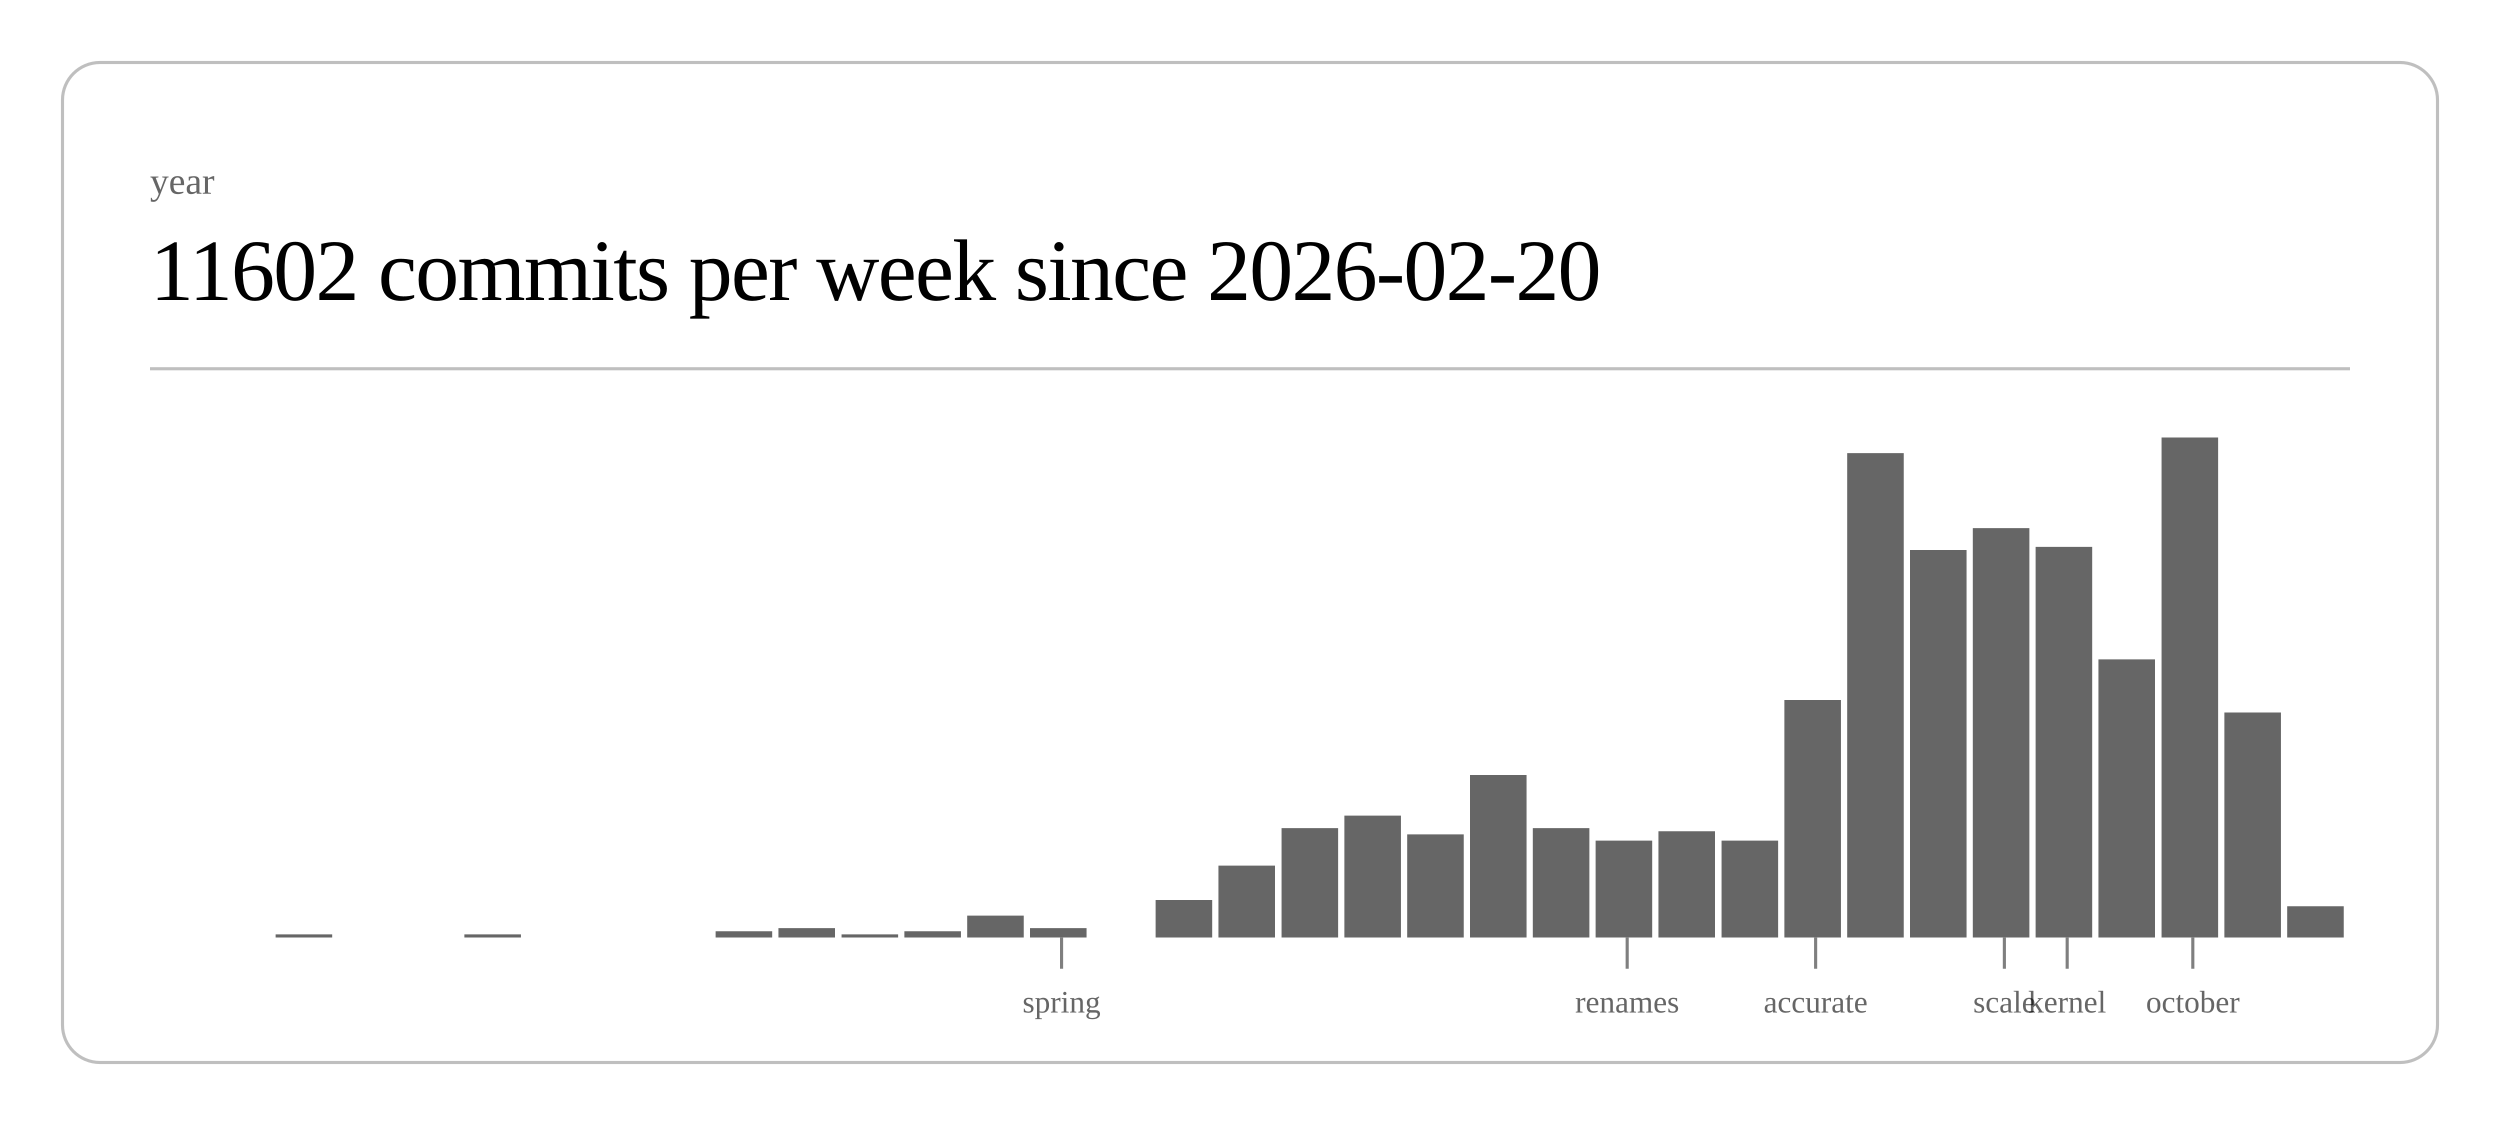
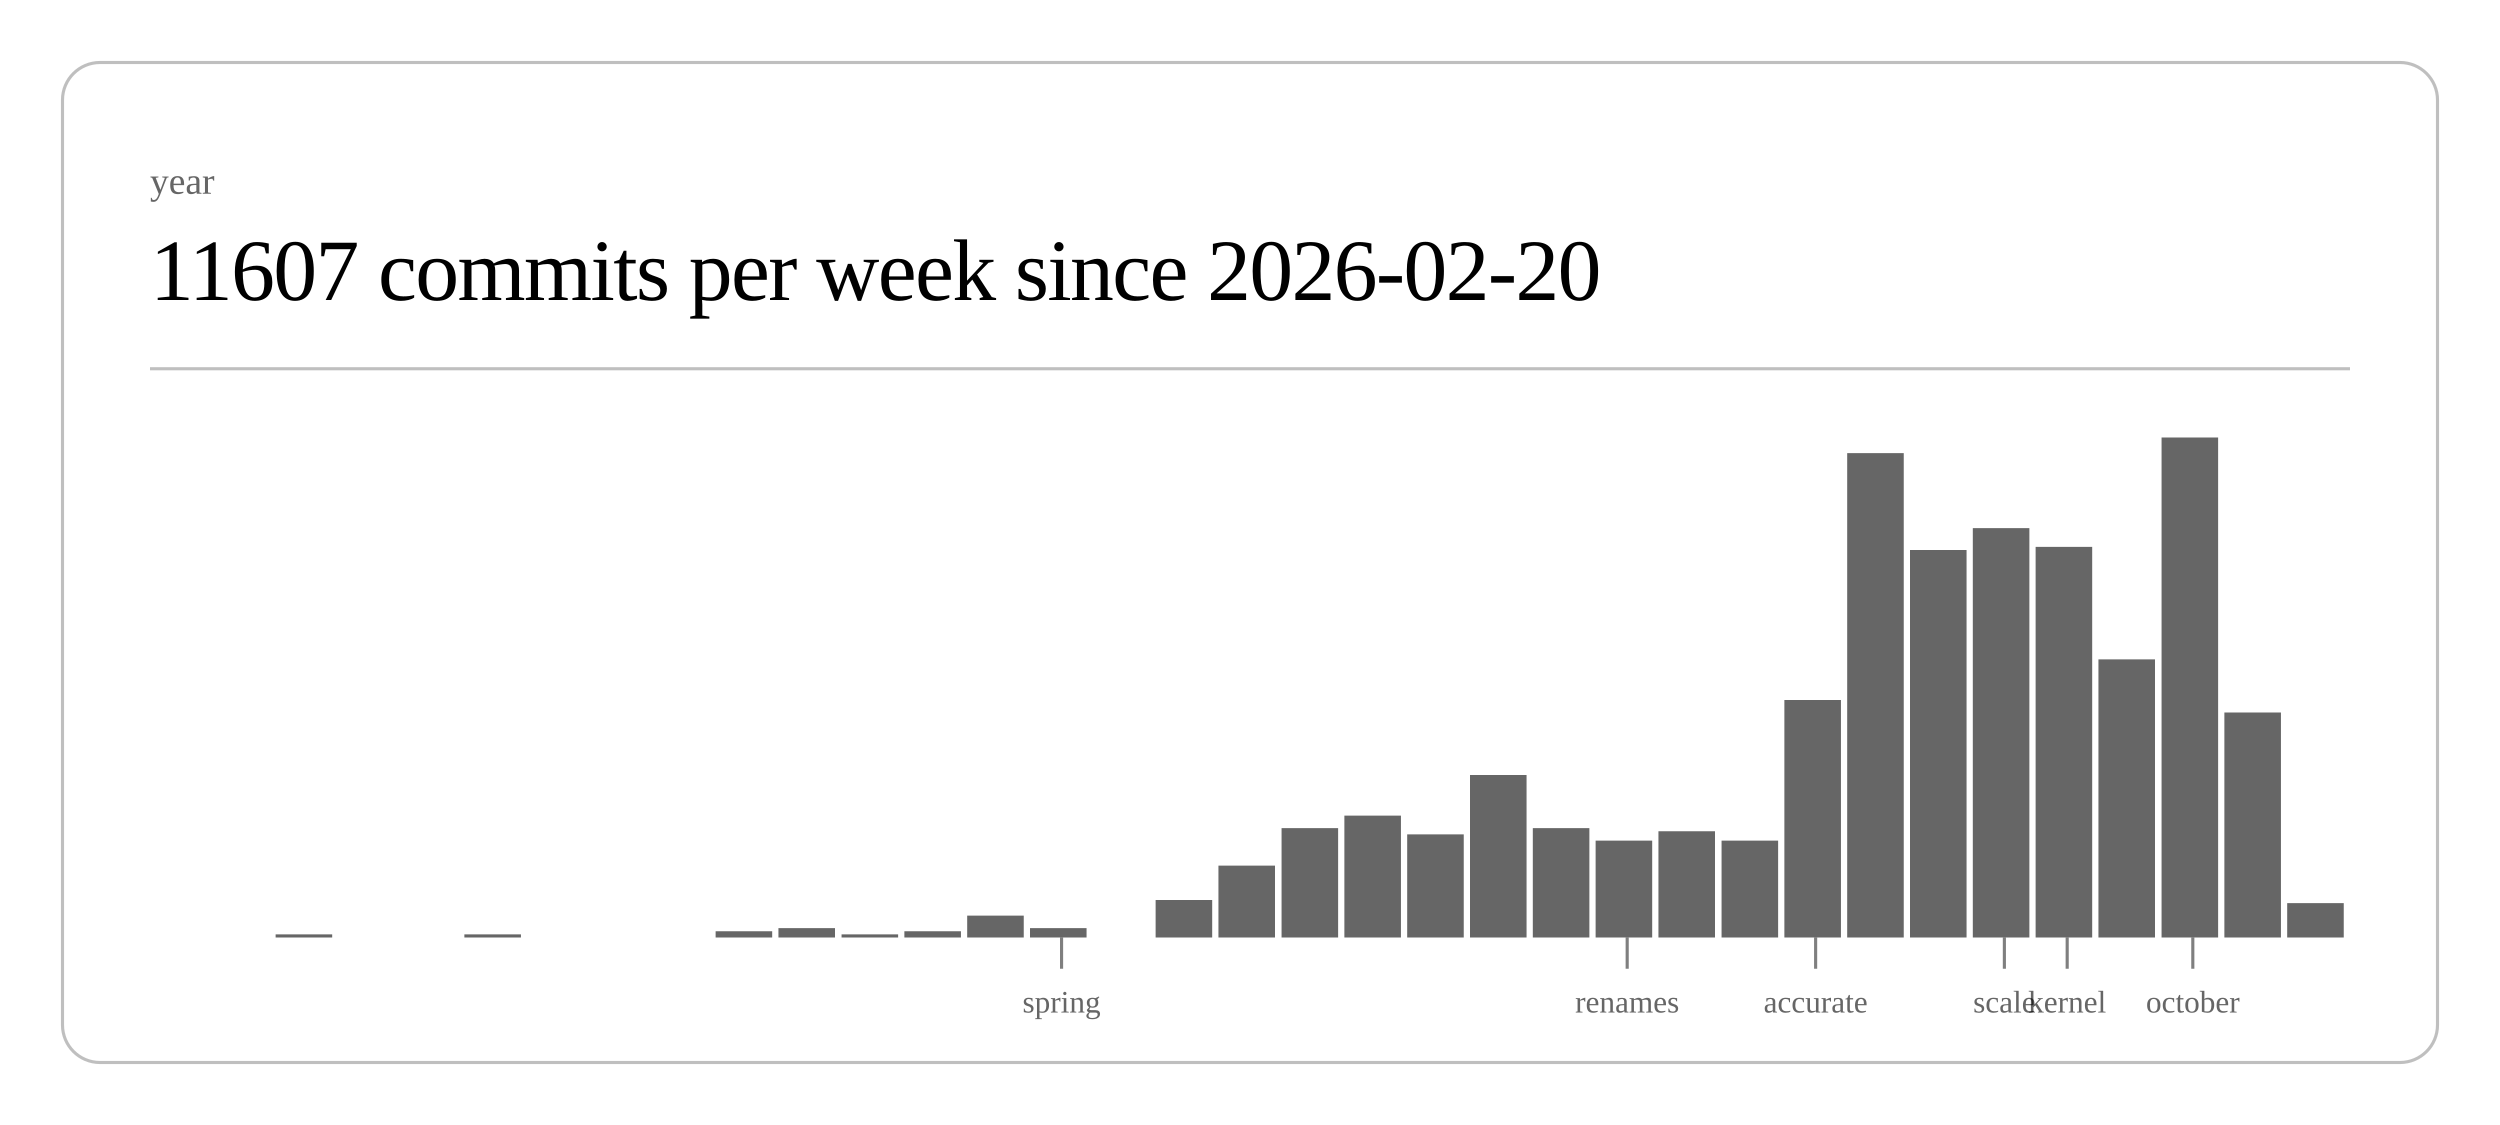
<svg xmlns="http://www.w3.org/2000/svg" class="post-header-svg" viewBox="0 0 800 360" width="800" height="360">
  <rect x="20" y="20" width="760" height="320" rx="12" ry="12" fill="none" stroke="currentColor" stroke-width="1" opacity="0.25" />
  <text fill="currentColor" x="48" y="62" font-size="12" opacity="0.6">year</text>
-   <text fill="currentColor" x="48" y="96" font-size="28" font-weight="300" letter-spacing="-0.5">11602 commits per week since 2026-02-20</text>
+   <text fill="currentColor" x="48" y="96" font-size="28" font-weight="300" letter-spacing="-0.5">11607 commits per week since 2026-02-20</text>
  <line stroke="currentColor" x1="48" y1="118" x2="752" y2="118" stroke-width="1" opacity="0.25" />
  <rect x="88.2" y="299" width="18.1" height="1" fill="currentColor" opacity="0.6" />
  <rect x="148.6" y="299" width="18.1" height="1" fill="currentColor" opacity="0.6" />
  <rect x="229.0" y="298" width="18.1" height="2" fill="currentColor" opacity="0.6" />
  <rect x="249.1" y="297" width="18.1" height="3" fill="currentColor" opacity="0.6" />
  <rect x="269.3" y="299" width="18.1" height="1" fill="currentColor" opacity="0.6" />
  <rect x="289.4" y="298" width="18.1" height="2" fill="currentColor" opacity="0.6" />
  <rect x="309.5" y="293" width="18.1" height="7" fill="currentColor" opacity="0.6" />
  <rect x="329.6" y="297" width="18.1" height="3" fill="currentColor" opacity="0.6" />
  <rect x="369.8" y="288" width="18.1" height="12" fill="currentColor" opacity="0.6" />
  <rect x="389.9" y="277" width="18.1" height="23" fill="currentColor" opacity="0.6" />
  <rect x="410.1" y="265" width="18.1" height="35" fill="currentColor" opacity="0.6" />
  <rect x="430.2" y="261" width="18.1" height="39" fill="currentColor" opacity="0.6" />
  <rect x="450.3" y="267" width="18.1" height="33" fill="currentColor" opacity="0.6" />
  <rect x="470.4" y="248" width="18.1" height="52" fill="currentColor" opacity="0.6" />
  <rect x="490.5" y="265" width="18.1" height="35" fill="currentColor" opacity="0.6" />
  <rect x="510.6" y="269" width="18.1" height="31" fill="currentColor" opacity="0.6" />
  <rect x="530.7" y="266" width="18.1" height="34" fill="currentColor" opacity="0.6" />
  <rect x="550.9" y="269" width="18.1" height="31" fill="currentColor" opacity="0.6" />
  <rect x="571.0" y="224" width="18.1" height="76" fill="currentColor" opacity="0.6" />
  <rect x="591.1" y="145" width="18.1" height="155" fill="currentColor" opacity="0.6" />
  <rect x="611.2" y="176" width="18.1" height="124" fill="currentColor" opacity="0.6" />
  <rect x="631.3" y="169" width="18.1" height="131" fill="currentColor" opacity="0.6" />
  <rect x="651.4" y="175" width="18.1" height="125" fill="currentColor" opacity="0.6" />
  <rect x="671.5" y="211" width="18.1" height="89" fill="currentColor" opacity="0.6" />
  <rect x="691.7" y="140" width="18.1" height="160" fill="currentColor" opacity="0.6" />
  <rect x="711.8" y="228" width="18.1" height="72" fill="currentColor" opacity="0.6" />
-   <rect x="731.9" y="290" width="18.1" height="10" fill="currentColor" opacity="0.6" />
+   <rect x="731.9" y="289" width="18.1" height="11" fill="currentColor" opacity="0.6" />
  <line stroke="currentColor" x1="339.7" y1="300" x2="339.7" y2="310" stroke-width="1" opacity="0.5" />
  <text fill="currentColor" x="339.7" y="324" font-size="10" opacity="0.6" text-anchor="middle">spring</text>
  <line stroke="currentColor" x1="520.7" y1="300" x2="520.7" y2="310" stroke-width="1" opacity="0.5" />
  <text fill="currentColor" x="520.7" y="324" font-size="10" opacity="0.6" text-anchor="middle">renames</text>
  <line stroke="currentColor" x1="581.0" y1="300" x2="581.0" y2="310" stroke-width="1" opacity="0.5" />
  <text fill="currentColor" x="581.0" y="324" font-size="10" opacity="0.6" text-anchor="middle">accurate</text>
  <line stroke="currentColor" x1="641.4" y1="300" x2="641.4" y2="310" stroke-width="1" opacity="0.5" />
  <text fill="currentColor" x="641.4" y="324" font-size="10" opacity="0.6" text-anchor="middle">scale</text>
  <line stroke="currentColor" x1="661.5" y1="300" x2="661.5" y2="310" stroke-width="1" opacity="0.5" />
  <text fill="currentColor" x="661.5" y="324" font-size="10" opacity="0.6" text-anchor="middle">kernel</text>
  <line stroke="currentColor" x1="701.7" y1="300" x2="701.7" y2="310" stroke-width="1" opacity="0.5" />
  <text fill="currentColor" x="701.7" y="324" font-size="10" opacity="0.6" text-anchor="middle">october</text>
</svg>
